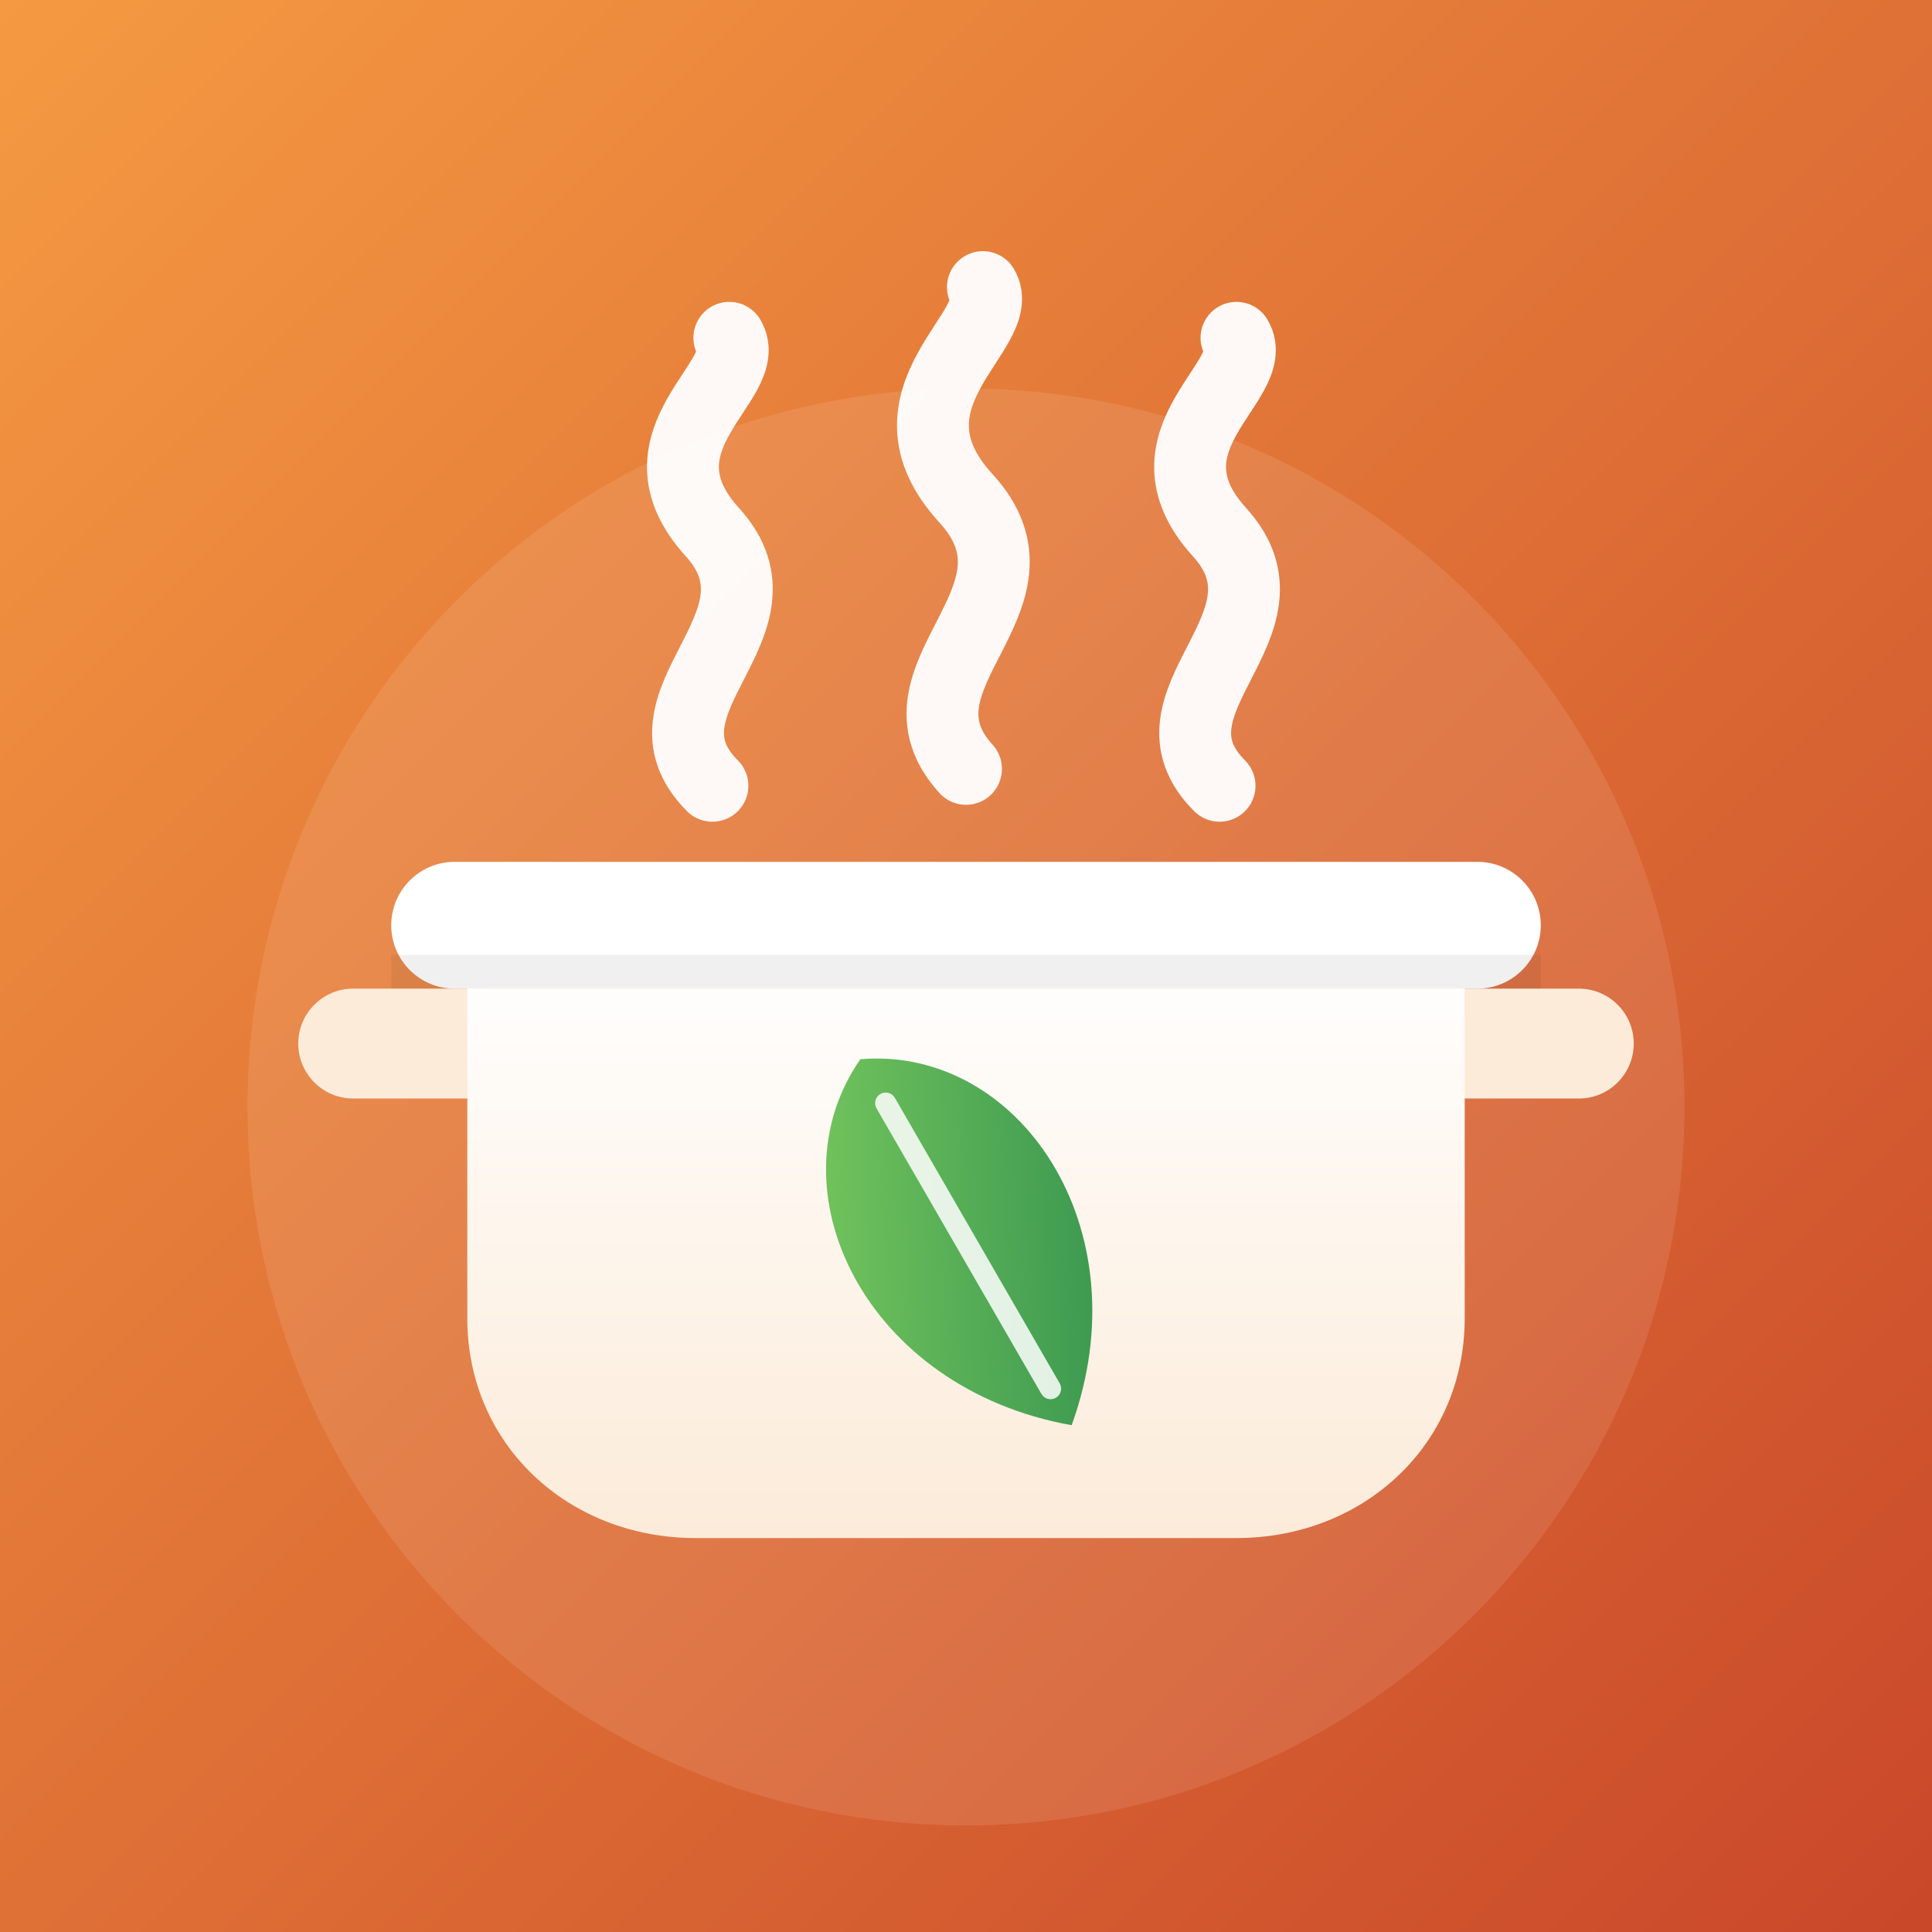
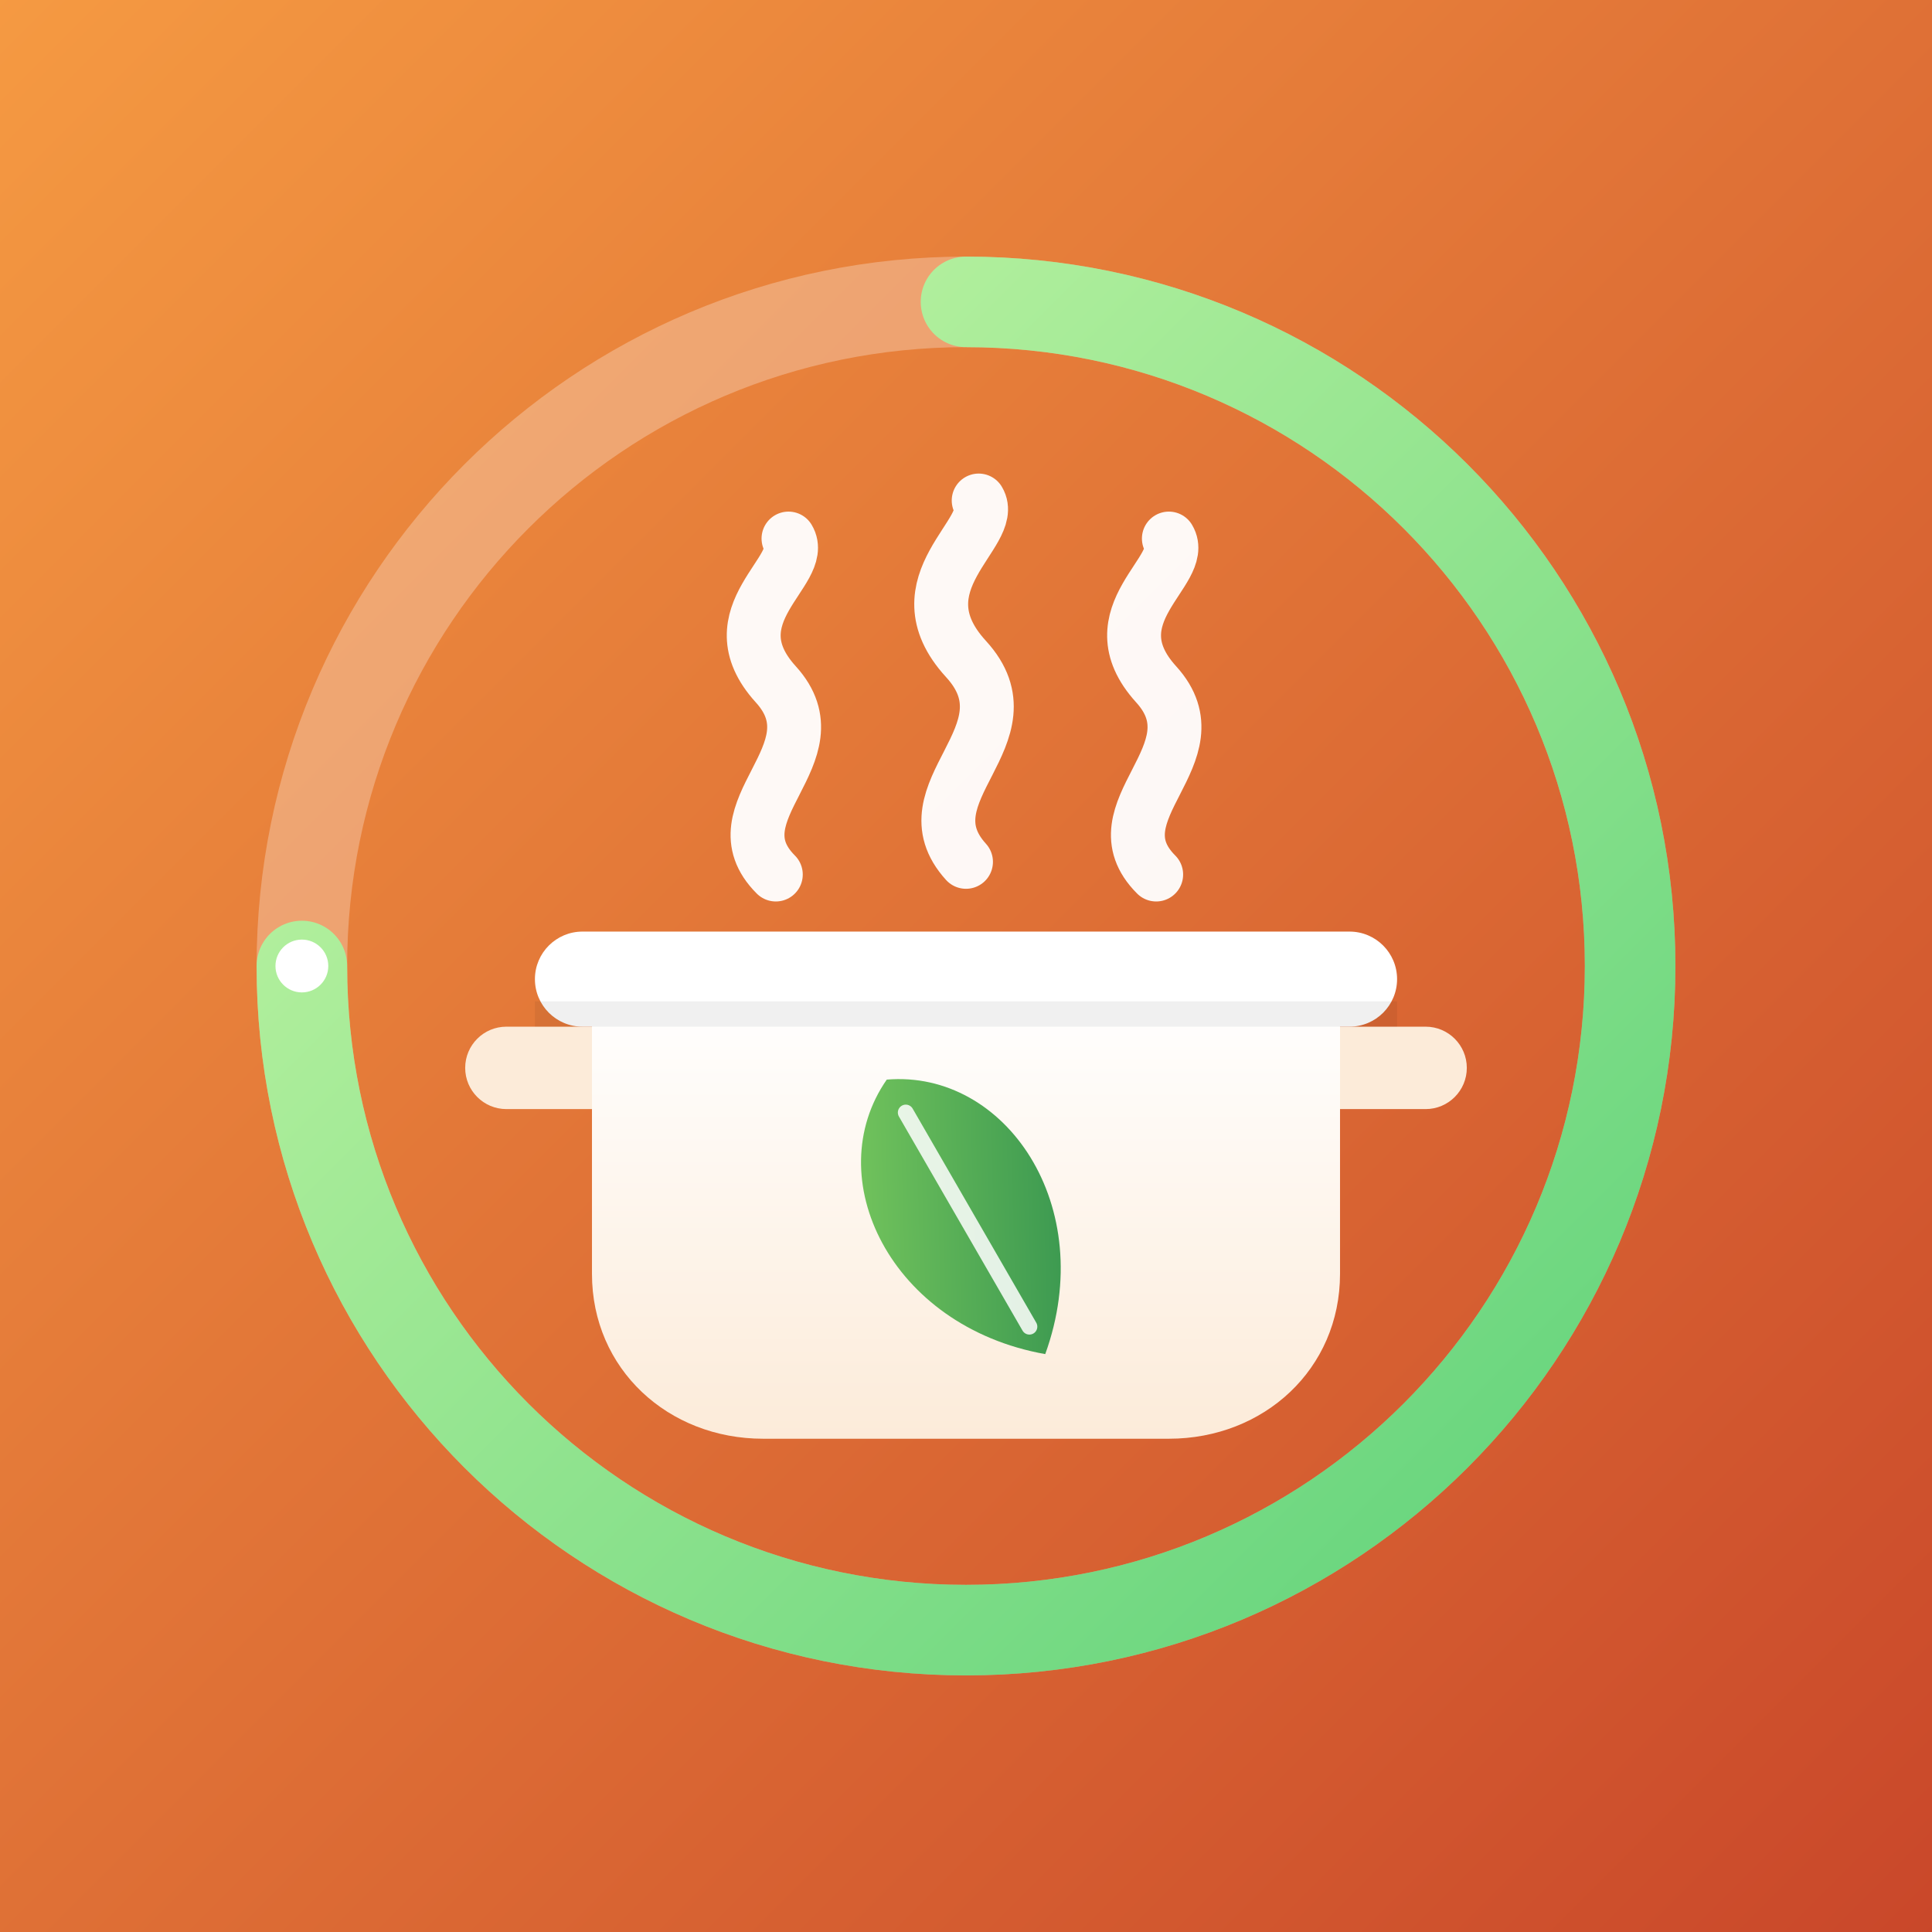
<svg xmlns="http://www.w3.org/2000/svg" viewBox="0 0 512 512" width="512" height="512">
  <defs>
    <linearGradient id="bg" x1="0" y1="0" x2="1" y2="1">
      <stop offset="0" stop-color="#F59A42" />
      <stop offset="1" stop-color="#C9472A" />
    </linearGradient>
    <linearGradient id="pot" x1="0" y1="0" x2="0" y2="1">
      <stop offset="0" stop-color="#FFFFFF" />
      <stop offset="1" stop-color="#FCEBD9" />
    </linearGradient>
    <linearGradient id="leaf" x1="0" y1="0" x2="1" y2="1">
      <stop offset="0" stop-color="#7CCB5E" />
      <stop offset="1" stop-color="#2F8F4E" />
    </linearGradient>
+     <linearGradient id="ring" x1="0" y1="0" x2="1" y2="1">
+       <stop offset="0" stop-color="#C8F7A6" />
+       <stop offset="1" stop-color="#5FD27A" />
+     </linearGradient>
  </defs>
  <rect width="512" height="512" fill="url(#bg)" />
-   <g transform="translate(256 262) scale(1.12) translate(-256 -262)">
-     <circle cx="256" cy="290" r="170" fill="#FFFFFF" opacity="0.10" />
+   <circle cx="256" cy="256" r="176" fill="none" stroke="#FFFFFF" stroke-opacity="0.28" stroke-width="24" />
+   <path d="M 256.0 80.0 A 176 176 0 1 1 80.0 256.0" fill="none" stroke="url(#ring)" stroke-width="24" stroke-linecap="round" />
+   <circle cx="80.0" cy="256.0" r="7" fill="#FFFFFF" />
+   <g transform="translate(256 262) scale(0.84) translate(-256 -250)">
    <g fill="none" stroke="#FFFFFF" stroke-width="17" stroke-linecap="round" opacity="0.95">
      <path d="M196 214 C176 194, 216 176, 196 154 S 206 118, 200 108" />
      <path d="M256 210 C236 188, 278 170, 256 146 S 266 106, 260 96" />
      <path d="M316 214 C296 194, 336 176, 316 154 S 326 118, 320 108" />
    </g>
    <rect x="98" y="262" width="58" height="26" rx="13" fill="#FCEBD9" />
    <rect x="356" y="262" width="58" height="26" rx="13" fill="#FCEBD9" />
    <path d="M138 252 H374 V340 C374 370, 350 392, 320 392 H192 C162 392, 138 370, 138 340 Z" fill="url(#pot)" />
    <rect x="120" y="232" width="272" height="30" rx="15" fill="#FFFFFF" />
    <rect x="120" y="254" width="272" height="8" fill="#000000" opacity="0.06" />
    <g transform="translate(256 322) rotate(-30)">
      <path d="M0 -50 C 34 -34, 38 18, 0 50 C -38 18, -34 -34, 0 -50 Z" fill="url(#leaf)" />
      <path d="M0 -38 V 40" stroke="#FFFFFF" stroke-width="5" stroke-linecap="round" opacity="0.85" />
    </g>
  </g>
</svg>
